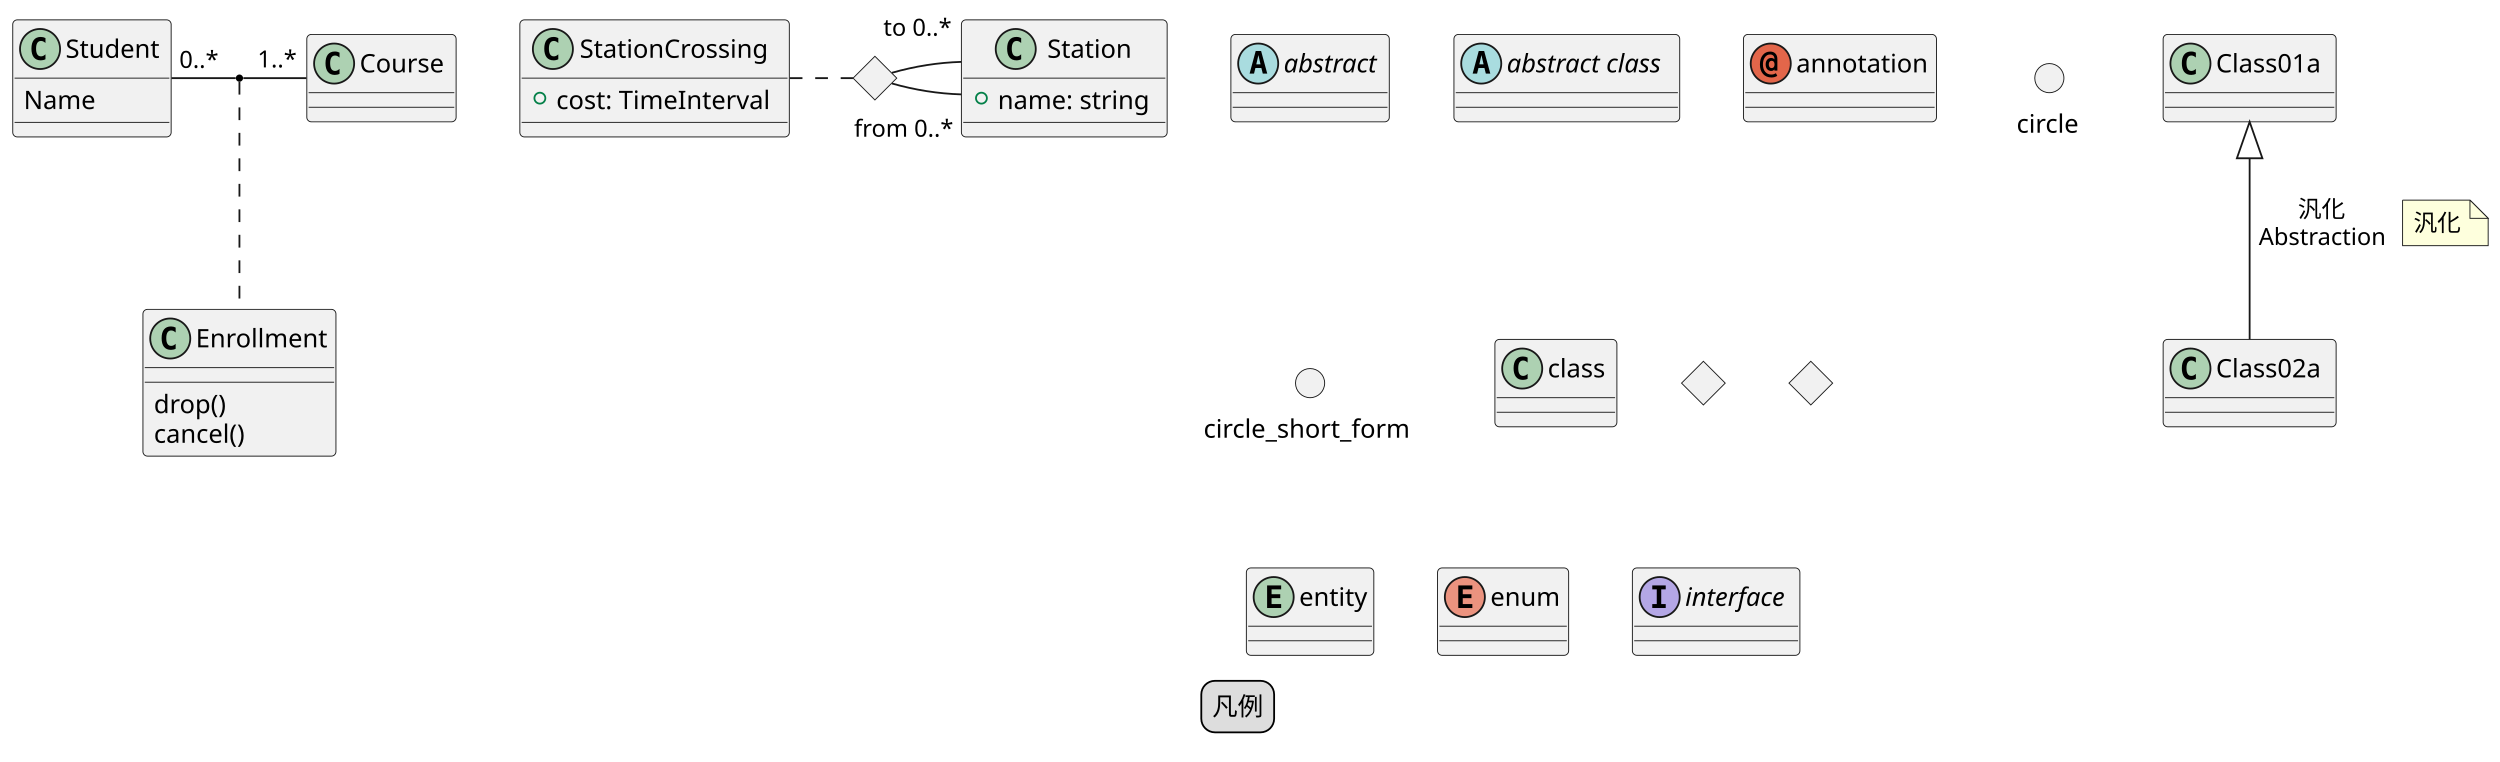
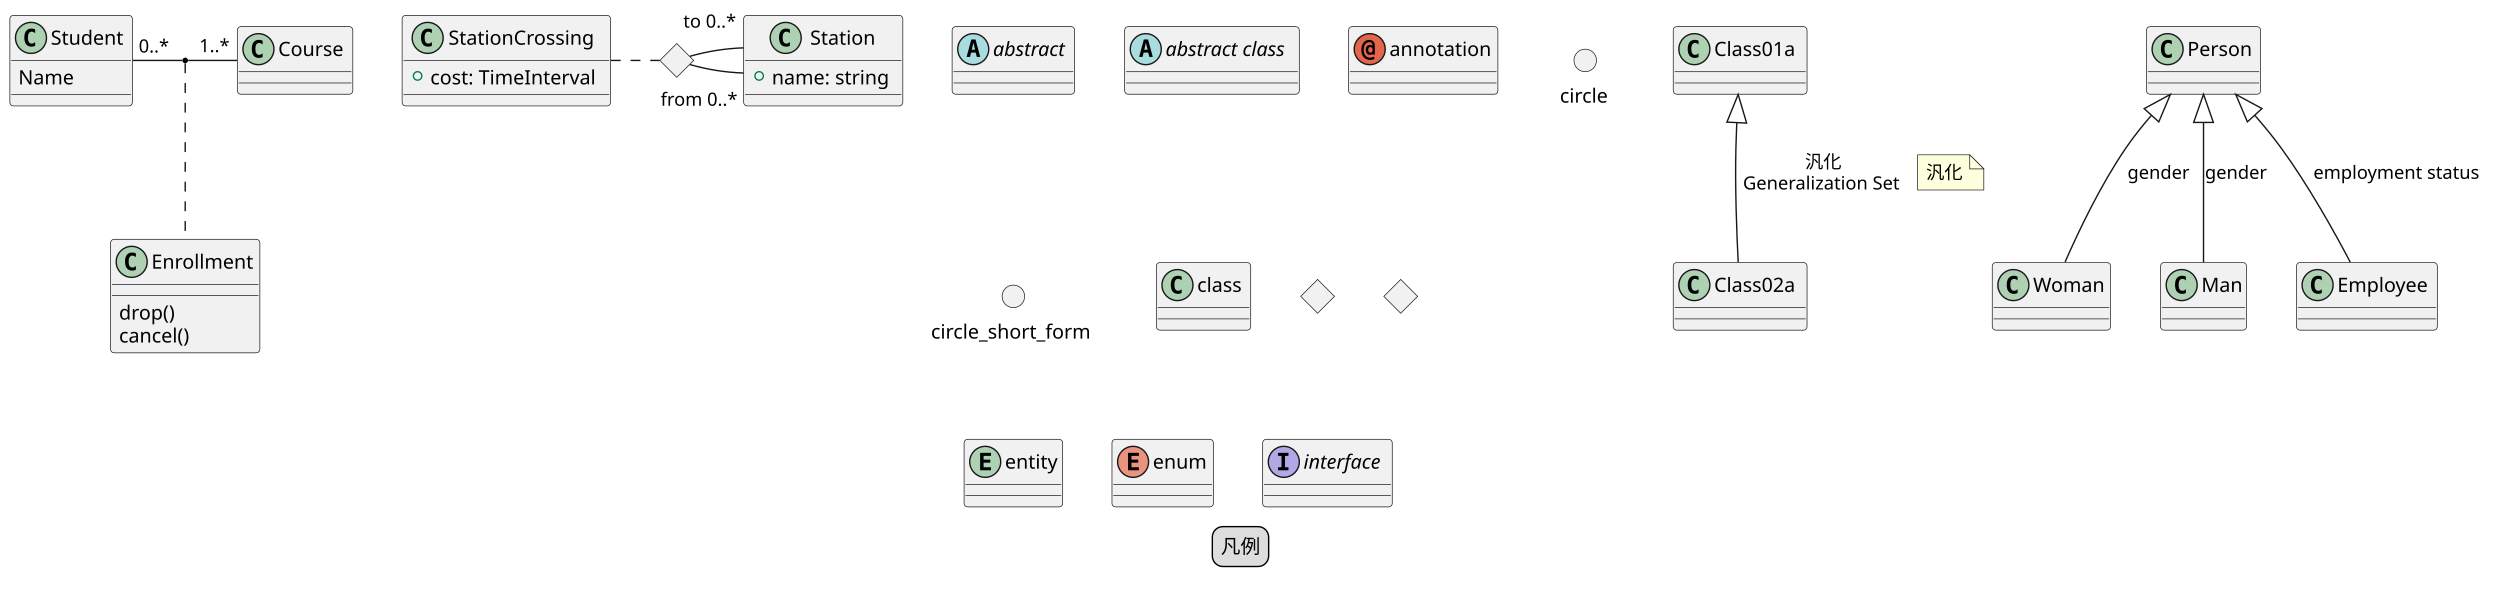
- <svg xmlns="http://www.w3.org/2000/svg" contentStyleType="text/css" height="418px" preserveAspectRatio="none" style="width:1373px;height:418px;background:#FFFFFF;" version="1.1" viewBox="0 0 1373 418" width="1373px" zoomAndPan="magnify">
+ <svg xmlns="http://www.w3.org/2000/svg" contentStyleType="text/css" height="418px" preserveAspectRatio="none" style="width:1775px;height:418px;background:#FFFFFF;" version="1.1" viewBox="0 0 1775 418" width="1775px" zoomAndPan="magnify">
  <defs />
  <g>
    <g id="elem_abstract">
      <rect codeLine="5" fill="#F1F1F1" height="48" id="abstract" rx="2.5" ry="2.5" style="stroke:#181818;stroke-width:0.5;" width="87" x="676" y="18.909" />
      <ellipse cx="691" cy="34.909" fill="#A9DCDF" rx="11" ry="11" style="stroke:#181818;stroke-width:1.0;" />
      <path d="M691.109,30.253 L689.953,35.331 L692.281,35.331 L691.109,30.253 Z M689.625,28.019 L692.609,28.019 L695.969,40.409 L693.516,40.409 L692.75,37.347 L689.469,37.347 L688.719,40.409 L686.281,40.409 L689.625,28.019 Z " fill="#000000" />
      <text fill="#000000" font-family="sans-serif" font-size="14" font-style="italic" lengthAdjust="spacing" textLength="55" x="705" y="39.756">abstract</text>
      <line style="stroke:#181818;stroke-width:0.5;" x1="677" x2="762" y1="50.909" y2="50.909" />
      <line style="stroke:#181818;stroke-width:0.5;" x1="677" x2="762" y1="58.909" y2="58.909" />
    </g>
    <g id="elem_abstract class">
      <rect codeLine="6" fill="#F1F1F1" height="48" id="abstract class" rx="2.5" ry="2.5" style="stroke:#181818;stroke-width:0.5;" width="124" x="798.5" y="18.909" />
      <ellipse cx="813.5" cy="34.909" fill="#A9DCDF" rx="11" ry="11" style="stroke:#181818;stroke-width:1.0;" />
      <path d="M813.609,30.253 L812.453,35.331 L814.781,35.331 L813.609,30.253 Z M812.125,28.019 L815.109,28.019 L818.469,40.409 L816.016,40.409 L815.25,37.347 L811.969,37.347 L811.219,40.409 L808.781,40.409 L812.125,28.019 Z " fill="#000000" />
      <text fill="#000000" font-family="sans-serif" font-size="14" font-style="italic" lengthAdjust="spacing" textLength="92" x="827.5" y="39.756">abstract class</text>
      <line style="stroke:#181818;stroke-width:0.5;" x1="799.5" x2="921.5" y1="50.909" y2="50.909" />
      <line style="stroke:#181818;stroke-width:0.5;" x1="799.5" x2="921.5" y1="58.909" y2="58.909" />
    </g>
    <g id="elem_annotation">
      <rect codeLine="7" fill="#F1F1F1" height="48" id="annotation" rx="2.5" ry="2.5" style="stroke:#181818;stroke-width:0.5;" width="106" x="957.5" y="18.909" />
      <ellipse cx="972.5" cy="34.909" fill="#E3664A" rx="11" ry="11" style="stroke:#181818;stroke-width:1.0;" />
      <path d="M974.578,35.378 Q974.578,34.441 974.156,33.909 Q973.734,33.378 972.984,33.378 Q972.25,33.378 971.828,33.909 Q971.422,34.441 971.422,35.378 Q971.422,36.331 971.828,36.862 Q972.25,37.394 972.984,37.394 Q973.734,37.394 974.156,36.862 Q974.578,36.331 974.578,35.378 Z M976.125,38.784 L974.5,38.784 L974.5,38.112 Q974.172,38.55 973.75,38.753 Q973.328,38.956 972.719,38.956 Q971.359,38.956 970.531,37.987 Q969.703,37.003 969.703,35.378 Q969.703,33.784 970.531,32.816 Q971.359,31.831 972.719,31.831 Q973.312,31.831 973.766,32.034 Q974.219,32.237 974.5,32.628 L974.5,32.284 Q974.5,31.159 973.875,30.55 Q973.25,29.925 972.109,29.925 Q970.391,29.925 969.297,31.456 Q968.203,32.972 968.203,35.409 Q968.203,37.956 969.453,39.456 Q970.719,40.956 972.828,40.956 Q973.484,40.956 974.109,40.769 Q974.734,40.581 975.312,40.191 L976.078,41.644 Q975.406,42.097 974.609,42.316 Q973.812,42.55 972.906,42.55 Q970,42.55 968.266,40.612 Q966.547,38.691 966.547,35.409 Q966.547,32.191 968.094,30.269 Q969.656,28.331 972.219,28.331 Q974.016,28.331 975.062,29.425 Q976.125,30.519 976.125,32.394 L976.125,38.784 Z " fill="#000000" />
      <text fill="#000000" font-family="sans-serif" font-size="14" lengthAdjust="spacing" textLength="74" x="986.5" y="39.756">annotation</text>
      <line style="stroke:#181818;stroke-width:0.5;" x1="958.5" x2="1062.5" y1="50.909" y2="50.909" />
      <line style="stroke:#181818;stroke-width:0.5;" x1="958.5" x2="1062.5" y1="58.909" y2="58.909" />
    </g>
    <g id="elem_circle">
      <ellipse cx="1125.5" cy="42.909" fill="#F1F1F1" rx="8" ry="8" style="stroke:#181818;stroke-width:0.5;" />
      <text fill="#000000" font-family="sans-serif" font-size="14" lengthAdjust="spacing" textLength="36" x="1107.5" y="72.904">circle</text>
    </g>
    <g id="elem_circle_short_form">
      <ellipse cx="719.5" cy="210.409" fill="#F1F1F1" rx="8" ry="8" style="stroke:#181818;stroke-width:0.5;" />
      <text fill="#000000" font-family="sans-serif" font-size="14" lengthAdjust="spacing" textLength="117" x="661" y="240.405">circle_short_form</text>
    </g>
    <g id="elem_class">
      <rect codeLine="10" fill="#F1F1F1" height="48" id="class" rx="2.5" ry="2.5" style="stroke:#181818;stroke-width:0.5;" width="67" x="821" y="186.409" />
      <ellipse cx="836" cy="202.409" fill="#ADD1B2" rx="11" ry="11" style="stroke:#181818;stroke-width:1.0;" />
      <path d="M838.969,208.05 Q838.391,208.347 837.75,208.488 Q837.109,208.644 836.406,208.644 Q833.906,208.644 832.578,207.003 Q831.266,205.347 831.266,202.222 Q831.266,199.097 832.578,197.441 Q833.906,195.784 836.406,195.784 Q837.109,195.784 837.75,195.941 Q838.406,196.097 838.969,196.394 L838.969,199.113 Q838.344,198.534 837.75,198.269 Q837.156,197.988 836.531,197.988 Q835.188,197.988 834.5,199.066 Q833.812,200.128 833.812,202.222 Q833.812,204.316 834.5,205.394 Q835.188,206.456 836.531,206.456 Q837.156,206.456 837.75,206.191 Q838.344,205.909 838.969,205.331 L838.969,208.05 Z " fill="#000000" />
      <text fill="#000000" font-family="sans-serif" font-size="14" lengthAdjust="spacing" textLength="35" x="850" y="207.256">class</text>
      <line style="stroke:#181818;stroke-width:0.5;" x1="822" x2="887" y1="218.409" y2="218.409" />
      <line style="stroke:#181818;stroke-width:0.5;" x1="822" x2="887" y1="226.409" y2="226.409" />
    </g>
    <g id="elem_diamond">
      <polygon fill="#F1F1F1" points="935.5,198.409,947.5,210.409,935.5,222.409,923.5,210.409,935.5,198.409" style="stroke:#181818;stroke-width:0.5;" />
    </g>
    <polygon fill="#F1F1F1" points="994.5,198.409,1006.5,210.409,994.5,222.409,982.5,210.409,994.5,198.409" style="stroke:#181818;stroke-width:0.5;" />
    <g id="elem_entity">
      <rect codeLine="13" fill="#F1F1F1" height="48" id="entity" rx="2.5" ry="2.5" style="stroke:#181818;stroke-width:0.5;" width="70" x="684.5" y="311.909" />
      <ellipse cx="699.5" cy="327.909" fill="#ADD1B2" rx="11" ry="11" style="stroke:#181818;stroke-width:1.0;" />
      <path d="M703.609,333.909 L695.891,333.909 L695.891,321.519 L703.609,321.519 L703.609,323.675 L698.344,323.675 L698.344,326.347 L703.109,326.347 L703.109,328.503 L698.344,328.503 L698.344,331.753 L703.609,331.753 L703.609,333.909 Z " fill="#000000" />
      <text fill="#000000" font-family="sans-serif" font-size="14" lengthAdjust="spacing" textLength="38" x="713.5" y="332.756">entity</text>
      <line style="stroke:#181818;stroke-width:0.5;" x1="685.5" x2="753.5" y1="343.909" y2="343.909" />
      <line style="stroke:#181818;stroke-width:0.5;" x1="685.5" x2="753.5" y1="351.909" y2="351.909" />
    </g>
    <g id="elem_enum">
      <rect codeLine="14" fill="#F1F1F1" height="48" id="enum" rx="2.5" ry="2.5" style="stroke:#181818;stroke-width:0.5;" width="72" x="789.5" y="311.909" />
      <ellipse cx="804.5" cy="327.909" fill="#EB937F" rx="11" ry="11" style="stroke:#181818;stroke-width:1.0;" />
      <path d="M808.609,333.909 L800.891,333.909 L800.891,321.519 L808.609,321.519 L808.609,323.675 L803.344,323.675 L803.344,326.347 L808.109,326.347 L808.109,328.503 L803.344,328.503 L803.344,331.753 L808.609,331.753 L808.609,333.909 Z " fill="#000000" />
      <text fill="#000000" font-family="sans-serif" font-size="14" lengthAdjust="spacing" textLength="40" x="818.5" y="332.756">enum</text>
      <line style="stroke:#181818;stroke-width:0.5;" x1="790.5" x2="860.5" y1="343.909" y2="343.909" />
      <line style="stroke:#181818;stroke-width:0.5;" x1="790.5" x2="860.5" y1="351.909" y2="351.909" />
    </g>
    <g id="elem_interface">
      <rect codeLine="15" fill="#F1F1F1" height="48" id="interface" rx="2.5" ry="2.5" style="stroke:#181818;stroke-width:0.5;" width="92" x="896.5" y="311.909" />
      <ellipse cx="911.5" cy="327.909" fill="#B4A7E5" rx="11" ry="11" style="stroke:#181818;stroke-width:1.0;" />
      <path d="M907.422,323.675 L907.422,321.519 L914.812,321.519 L914.812,323.675 L912.344,323.675 L912.344,331.753 L914.812,331.753 L914.812,333.909 L907.422,333.909 L907.422,331.753 L909.891,331.753 L909.891,323.675 L907.422,323.675 Z " fill="#000000" />
      <text fill="#000000" font-family="sans-serif" font-size="14" font-style="italic" lengthAdjust="spacing" textLength="60" x="925.5" y="332.756">interface</text>
      <line style="stroke:#181818;stroke-width:0.5;" x1="897.5" x2="987.5" y1="343.909" y2="343.909" />
      <line style="stroke:#181818;stroke-width:0.5;" x1="897.5" x2="987.5" y1="351.909" y2="351.909" />
    </g>
    <g id="elem_Class01a">
      <rect fill="#F1F1F1" height="48" id="Class01a" rx="2.5" ry="2.5" style="stroke:#181818;stroke-width:0.5;" width="95" x="1188" y="18.909" />
      <ellipse cx="1203" cy="34.909" fill="#ADD1B2" rx="11" ry="11" style="stroke:#181818;stroke-width:1.0;" />
      <path d="M1205.969,40.55 Q1205.391,40.847 1204.75,40.987 Q1204.109,41.144 1203.406,41.144 Q1200.906,41.144 1199.578,39.503 Q1198.266,37.847 1198.266,34.722 Q1198.266,31.597 1199.578,29.941 Q1200.906,28.284 1203.406,28.284 Q1204.109,28.284 1204.75,28.441 Q1205.406,28.597 1205.969,28.894 L1205.969,31.613 Q1205.344,31.034 1204.75,30.769 Q1204.156,30.488 1203.531,30.488 Q1202.188,30.488 1201.5,31.566 Q1200.812,32.628 1200.812,34.722 Q1200.812,36.816 1201.5,37.894 Q1202.188,38.956 1203.531,38.956 Q1204.156,38.956 1204.75,38.691 Q1205.344,38.409 1205.969,37.831 L1205.969,40.55 Z " fill="#000000" />
      <text fill="#000000" font-family="sans-serif" font-size="14" lengthAdjust="spacing" textLength="63" x="1217" y="39.756">Class01a</text>
      <line style="stroke:#181818;stroke-width:0.5;" x1="1189" x2="1282" y1="50.909" y2="50.909" />
      <line style="stroke:#181818;stroke-width:0.5;" x1="1189" x2="1282" y1="58.909" y2="58.909" />
    </g>
    <g id="elem_Class02a">
      <rect fill="#F1F1F1" height="48" id="Class02a" rx="2.5" ry="2.5" style="stroke:#181818;stroke-width:0.5;" width="95" x="1188" y="186.409" />
      <ellipse cx="1203" cy="202.409" fill="#ADD1B2" rx="11" ry="11" style="stroke:#181818;stroke-width:1.0;" />
      <path d="M1205.969,208.05 Q1205.391,208.347 1204.75,208.488 Q1204.109,208.644 1203.406,208.644 Q1200.906,208.644 1199.578,207.003 Q1198.266,205.347 1198.266,202.222 Q1198.266,199.097 1199.578,197.441 Q1200.906,195.784 1203.406,195.784 Q1204.109,195.784 1204.75,195.941 Q1205.406,196.097 1205.969,196.394 L1205.969,199.113 Q1205.344,198.534 1204.75,198.269 Q1204.156,197.988 1203.531,197.988 Q1202.188,197.988 1201.5,199.066 Q1200.812,200.128 1200.812,202.222 Q1200.812,204.316 1201.5,205.394 Q1202.188,206.456 1203.531,206.456 Q1204.156,206.456 1204.75,206.191 Q1205.344,205.909 1205.969,205.331 L1205.969,208.05 Z " fill="#000000" />
      <text fill="#000000" font-family="sans-serif" font-size="14" lengthAdjust="spacing" textLength="63" x="1217" y="207.256">Class02a</text>
      <line style="stroke:#181818;stroke-width:0.5;" x1="1189" x2="1282" y1="218.409" y2="218.409" />
      <line style="stroke:#181818;stroke-width:0.5;" x1="1189" x2="1282" y1="226.409" y2="226.409" />
    </g>
+     <g id="elem_Person">
+       <rect fill="#F1F1F1" height="48" id="Person" rx="2.5" ry="2.5" style="stroke:#181818;stroke-width:0.5;" width="81" x="1524" y="18.909" />
+       <ellipse cx="1539" cy="34.909" fill="#ADD1B2" rx="11" ry="11" style="stroke:#181818;stroke-width:1.0;" />
+       <path d="M1541.969,40.55 Q1541.391,40.847 1540.75,40.987 Q1540.109,41.144 1539.406,41.144 Q1536.906,41.144 1535.578,39.503 Q1534.266,37.847 1534.266,34.722 Q1534.266,31.597 1535.578,29.941 Q1536.906,28.284 1539.406,28.284 Q1540.109,28.284 1540.75,28.441 Q1541.406,28.597 1541.969,28.894 L1541.969,31.613 Q1541.344,31.034 1540.75,30.769 Q1540.156,30.488 1539.531,30.488 Q1538.188,30.488 1537.5,31.566 Q1536.812,32.628 1536.812,34.722 Q1536.812,36.816 1537.5,37.894 Q1538.188,38.956 1539.531,38.956 Q1540.156,38.956 1540.75,38.691 Q1541.344,38.409 1541.969,37.831 L1541.969,40.55 Z " fill="#000000" />
+       <text fill="#000000" font-family="sans-serif" font-size="14" lengthAdjust="spacing" textLength="49" x="1553" y="39.756">Person</text>
+       <line style="stroke:#181818;stroke-width:0.5;" x1="1525" x2="1604" y1="50.909" y2="50.909" />
+       <line style="stroke:#181818;stroke-width:0.5;" x1="1525" x2="1604" y1="58.909" y2="58.909" />
+     </g>
+     <g id="elem_Woman">
+       <rect fill="#F1F1F1" height="48" id="Woman" rx="2.5" ry="2.5" style="stroke:#181818;stroke-width:0.5;" width="84" x="1414.5" y="186.409" />
+       <ellipse cx="1429.5" cy="202.409" fill="#ADD1B2" rx="11" ry="11" style="stroke:#181818;stroke-width:1.0;" />
+       <path d="M1432.469,208.05 Q1431.891,208.347 1431.25,208.488 Q1430.609,208.644 1429.906,208.644 Q1427.406,208.644 1426.078,207.003 Q1424.766,205.347 1424.766,202.222 Q1424.766,199.097 1426.078,197.441 Q1427.406,195.784 1429.906,195.784 Q1430.609,195.784 1431.25,195.941 Q1431.906,196.097 1432.469,196.394 L1432.469,199.113 Q1431.844,198.534 1431.25,198.269 Q1430.656,197.988 1430.031,197.988 Q1428.688,197.988 1428,199.066 Q1427.312,200.128 1427.312,202.222 Q1427.312,204.316 1428,205.394 Q1428.688,206.456 1430.031,206.456 Q1430.656,206.456 1431.25,206.191 Q1431.844,205.909 1432.469,205.331 L1432.469,208.05 Z " fill="#000000" />
+       <text fill="#000000" font-family="sans-serif" font-size="14" lengthAdjust="spacing" textLength="52" x="1443.5" y="207.256">Woman</text>
+       <line style="stroke:#181818;stroke-width:0.5;" x1="1415.5" x2="1497.5" y1="218.409" y2="218.409" />
+       <line style="stroke:#181818;stroke-width:0.5;" x1="1415.5" x2="1497.5" y1="226.409" y2="226.409" />
+     </g>
+     <g id="elem_Man">
+       <rect fill="#F1F1F1" height="48" id="Man" rx="2.5" ry="2.5" style="stroke:#181818;stroke-width:0.5;" width="61" x="1534" y="186.409" />
+       <ellipse cx="1549" cy="202.409" fill="#ADD1B2" rx="11" ry="11" style="stroke:#181818;stroke-width:1.0;" />
+       <path d="M1551.969,208.05 Q1551.391,208.347 1550.75,208.488 Q1550.109,208.644 1549.406,208.644 Q1546.906,208.644 1545.578,207.003 Q1544.266,205.347 1544.266,202.222 Q1544.266,199.097 1545.578,197.441 Q1546.906,195.784 1549.406,195.784 Q1550.109,195.784 1550.75,195.941 Q1551.406,196.097 1551.969,196.394 L1551.969,199.113 Q1551.344,198.534 1550.75,198.269 Q1550.156,197.988 1549.531,197.988 Q1548.188,197.988 1547.5,199.066 Q1546.812,200.128 1546.812,202.222 Q1546.812,204.316 1547.5,205.394 Q1548.188,206.456 1549.531,206.456 Q1550.156,206.456 1550.75,206.191 Q1551.344,205.909 1551.969,205.331 L1551.969,208.05 Z " fill="#000000" />
+       <text fill="#000000" font-family="sans-serif" font-size="14" lengthAdjust="spacing" textLength="29" x="1563" y="207.256">Man</text>
+       <line style="stroke:#181818;stroke-width:0.5;" x1="1535" x2="1594" y1="218.409" y2="218.409" />
+       <line style="stroke:#181818;stroke-width:0.5;" x1="1535" x2="1594" y1="226.409" y2="226.409" />
+     </g>
+     <g id="elem_Employee">
+       <rect fill="#F1F1F1" height="48" id="Employee" rx="2.5" ry="2.5" style="stroke:#181818;stroke-width:0.5;" width="100" x="1630.5" y="186.409" />
+       <ellipse cx="1645.5" cy="202.409" fill="#ADD1B2" rx="11" ry="11" style="stroke:#181818;stroke-width:1.0;" />
+       <path d="M1648.469,208.05 Q1647.891,208.347 1647.25,208.488 Q1646.609,208.644 1645.906,208.644 Q1643.406,208.644 1642.078,207.003 Q1640.766,205.347 1640.766,202.222 Q1640.766,199.097 1642.078,197.441 Q1643.406,195.784 1645.906,195.784 Q1646.609,195.784 1647.25,195.941 Q1647.906,196.097 1648.469,196.394 L1648.469,199.113 Q1647.844,198.534 1647.25,198.269 Q1646.656,197.988 1646.031,197.988 Q1644.688,197.988 1644,199.066 Q1643.312,200.128 1643.312,202.222 Q1643.312,204.316 1644,205.394 Q1644.688,206.456 1646.031,206.456 Q1646.656,206.456 1647.25,206.191 Q1647.844,205.909 1648.469,205.331 L1648.469,208.05 Z " fill="#000000" />
+       <text fill="#000000" font-family="sans-serif" font-size="14" lengthAdjust="spacing" textLength="68" x="1659.5" y="207.256">Employee</text>
+       <line style="stroke:#181818;stroke-width:0.5;" x1="1631.5" x2="1729.5" y1="218.409" y2="218.409" />
+       <line style="stroke:#181818;stroke-width:0.5;" x1="1631.5" x2="1729.5" y1="226.409" y2="226.409" />
+     </g>
    <g id="elem_Student">
-       <rect codeLine="23" fill="#F1F1F1" height="64.297" id="Student" rx="2.5" ry="2.5" style="stroke:#181818;stroke-width:0.5;" width="87" x="7" y="10.909" />
+       <rect codeLine="27" fill="#F1F1F1" height="64.297" id="Student" rx="2.5" ry="2.5" style="stroke:#181818;stroke-width:0.5;" width="87" x="7" y="10.909" />
      <ellipse cx="22" cy="26.909" fill="#ADD1B2" rx="11" ry="11" style="stroke:#181818;stroke-width:1.0;" />
      <path d="M24.969,32.55 Q24.391,32.847 23.75,32.987 Q23.109,33.144 22.406,33.144 Q19.906,33.144 18.578,31.503 Q17.266,29.847 17.266,26.722 Q17.266,23.597 18.578,21.941 Q19.906,20.284 22.406,20.284 Q23.109,20.284 23.75,20.441 Q24.406,20.597 24.969,20.894 L24.969,23.613 Q24.344,23.034 23.75,22.769 Q23.156,22.488 22.531,22.488 Q21.188,22.488 20.5,23.566 Q19.812,24.628 19.812,26.722 Q19.812,28.816 20.5,29.894 Q21.188,30.956 22.531,30.956 Q23.156,30.956 23.75,30.691 Q24.344,30.409 24.969,29.831 L24.969,32.55 Z " fill="#000000" />
      <text fill="#000000" font-family="sans-serif" font-size="14" lengthAdjust="spacing" textLength="55" x="36" y="31.756">Student</text>
      <line style="stroke:#181818;stroke-width:0.5;" x1="8" x2="93" y1="42.909" y2="42.909" />
      <text fill="#000000" font-family="sans-serif" font-size="14" lengthAdjust="spacing" textLength="40" x="13" y="59.904">Name</text>
      <line style="stroke:#181818;stroke-width:0.5;" x1="8" x2="93" y1="67.206" y2="67.206" />
    </g>
    <g id="elem_Course">
      <rect fill="#F1F1F1" height="48" id="Course" rx="2.5" ry="2.5" style="stroke:#181818;stroke-width:0.5;" width="82" x="168.5" y="18.909" />
      <ellipse cx="183.5" cy="34.909" fill="#ADD1B2" rx="11" ry="11" style="stroke:#181818;stroke-width:1.0;" />
      <path d="M186.469,40.55 Q185.891,40.847 185.25,40.987 Q184.609,41.144 183.906,41.144 Q181.406,41.144 180.078,39.503 Q178.766,37.847 178.766,34.722 Q178.766,31.597 180.078,29.941 Q181.406,28.284 183.906,28.284 Q184.609,28.284 185.25,28.441 Q185.906,28.597 186.469,28.894 L186.469,31.613 Q185.844,31.034 185.25,30.769 Q184.656,30.488 184.031,30.488 Q182.688,30.488 182,31.566 Q181.312,32.628 181.312,34.722 Q181.312,36.816 182,37.894 Q182.688,38.956 184.031,38.956 Q184.656,38.956 185.25,38.691 Q185.844,38.409 186.469,37.831 L186.469,40.55 Z " fill="#000000" />
      <text fill="#000000" font-family="sans-serif" font-size="14" lengthAdjust="spacing" textLength="50" x="197.5" y="39.756">Course</text>
      <line style="stroke:#181818;stroke-width:0.5;" x1="169.5" x2="249.5" y1="50.909" y2="50.909" />
      <line style="stroke:#181818;stroke-width:0.5;" x1="169.5" x2="249.5" y1="58.909" y2="58.909" />
    </g>
    <g id="elem_Enrollment">
-       <rect codeLine="28" fill="#F1F1F1" height="80.594" id="Enrollment" rx="2.5" ry="2.5" style="stroke:#181818;stroke-width:0.5;" width="106" x="78.5" y="169.909" />
+       <rect codeLine="32" fill="#F1F1F1" height="80.594" id="Enrollment" rx="2.5" ry="2.5" style="stroke:#181818;stroke-width:0.5;" width="106" x="78.5" y="169.909" />
      <ellipse cx="93.5" cy="185.909" fill="#ADD1B2" rx="11" ry="11" style="stroke:#181818;stroke-width:1.0;" />
      <path d="M96.469,191.55 Q95.891,191.847 95.25,191.988 Q94.609,192.144 93.906,192.144 Q91.406,192.144 90.078,190.503 Q88.766,188.847 88.766,185.722 Q88.766,182.597 90.078,180.941 Q91.406,179.284 93.906,179.284 Q94.609,179.284 95.25,179.441 Q95.906,179.597 96.469,179.894 L96.469,182.613 Q95.844,182.034 95.25,181.769 Q94.656,181.488 94.031,181.488 Q92.688,181.488 92,182.566 Q91.312,183.628 91.312,185.722 Q91.312,187.816 92,188.894 Q92.688,189.956 94.031,189.956 Q94.656,189.956 95.25,189.691 Q95.844,189.409 96.469,188.831 L96.469,191.55 Z " fill="#000000" />
      <text fill="#000000" font-family="sans-serif" font-size="14" lengthAdjust="spacing" textLength="74" x="107.5" y="190.756">Enrollment</text>
      <line style="stroke:#181818;stroke-width:0.5;" x1="79.5" x2="183.5" y1="201.909" y2="201.909" />
      <line style="stroke:#181818;stroke-width:0.5;" x1="79.5" x2="183.5" y1="209.909" y2="209.909" />
      <text fill="#000000" font-family="sans-serif" font-size="14" lengthAdjust="spacing" textLength="42" x="84.5" y="226.905">drop()</text>
      <text fill="#000000" font-family="sans-serif" font-size="14" lengthAdjust="spacing" textLength="55" x="84.5" y="243.201">cancel()</text>
    </g>
    <ellipse cx="131.5" cy="42.909" fill="#000000" rx="2" ry="2" style="stroke:none;stroke-width:1.0;" />
    <g id="elem_Station">
-       <rect codeLine="33" fill="#F1F1F1" height="64.297" id="Station" rx="2.5" ry="2.5" style="stroke:#181818;stroke-width:0.5;" width="113" x="528" y="10.909" />
+       <rect codeLine="37" fill="#F1F1F1" height="64.297" id="Station" rx="2.5" ry="2.5" style="stroke:#181818;stroke-width:0.5;" width="113" x="528" y="10.909" />
      <ellipse cx="557.85" cy="26.909" fill="#ADD1B2" rx="11" ry="11" style="stroke:#181818;stroke-width:1.0;" />
      <path d="M560.819,32.55 Q560.241,32.847 559.6,32.987 Q558.959,33.144 558.256,33.144 Q555.756,33.144 554.428,31.503 Q553.116,29.847 553.116,26.722 Q553.116,23.597 554.428,21.941 Q555.756,20.284 558.256,20.284 Q558.959,20.284 559.6,20.441 Q560.256,20.597 560.819,20.894 L560.819,23.613 Q560.194,23.034 559.6,22.769 Q559.006,22.488 558.381,22.488 Q557.038,22.488 556.35,23.566 Q555.663,24.628 555.663,26.722 Q555.663,28.816 556.35,29.894 Q557.038,30.956 558.381,30.956 Q559.006,30.956 559.6,30.691 Q560.194,30.409 560.819,29.831 L560.819,32.55 Z " fill="#000000" />
      <text fill="#000000" font-family="sans-serif" font-size="14" lengthAdjust="spacing" textLength="48" x="575.15" y="31.756">Station</text>
      <line style="stroke:#181818;stroke-width:0.5;" x1="529" x2="640" y1="42.909" y2="42.909" />
      <ellipse cx="539" cy="53.909" fill="none" rx="3" ry="3" style="stroke:#038048;stroke-width:1.0;" />
      <text fill="#000000" font-family="sans-serif" font-size="14" lengthAdjust="spacing" textLength="87" x="548" y="59.904">name: string</text>
      <line style="stroke:#181818;stroke-width:0.5;" x1="529" x2="640" y1="67.206" y2="67.206" />
    </g>
    <g id="elem_StationCrossing">
-       <rect codeLine="36" fill="#F1F1F1" height="64.297" id="StationCrossing" rx="2.5" ry="2.5" style="stroke:#181818;stroke-width:0.5;" width="148" x="285.5" y="10.909" />
+       <rect codeLine="40" fill="#F1F1F1" height="64.297" id="StationCrossing" rx="2.5" ry="2.5" style="stroke:#181818;stroke-width:0.5;" width="148" x="285.5" y="10.909" />
      <ellipse cx="303.65" cy="26.909" fill="#ADD1B2" rx="11" ry="11" style="stroke:#181818;stroke-width:1.0;" />
      <path d="M306.619,32.55 Q306.041,32.847 305.4,32.987 Q304.759,33.144 304.056,33.144 Q301.556,33.144 300.228,31.503 Q298.916,29.847 298.916,26.722 Q298.916,23.597 300.228,21.941 Q301.556,20.284 304.056,20.284 Q304.759,20.284 305.4,20.441 Q306.056,20.597 306.619,20.894 L306.619,23.613 Q305.994,23.034 305.4,22.769 Q304.806,22.488 304.181,22.488 Q302.837,22.488 302.15,23.566 Q301.462,24.628 301.462,26.722 Q301.462,28.816 302.15,29.894 Q302.837,30.956 304.181,30.956 Q304.806,30.956 305.4,30.691 Q305.994,30.409 306.619,29.831 L306.619,32.55 Z " fill="#000000" />
      <text fill="#000000" font-family="sans-serif" font-size="14" lengthAdjust="spacing" textLength="109" x="318.35" y="31.756">StationCrossing</text>
      <line style="stroke:#181818;stroke-width:0.5;" x1="286.5" x2="432.5" y1="42.909" y2="42.909" />
      <ellipse cx="296.5" cy="53.909" fill="none" rx="3" ry="3" style="stroke:#038048;stroke-width:1.0;" />
      <text fill="#000000" font-family="sans-serif" font-size="14" lengthAdjust="spacing" textLength="122" x="305.5" y="59.904">cost: TimeInterval</text>
      <line style="stroke:#181818;stroke-width:0.5;" x1="286.5" x2="432.5" y1="67.206" y2="67.206" />
    </g>
    <polygon fill="#F1F1F1" points="480.5,30.909,492.5,42.909,480.5,54.909,468.5,42.909,480.5,30.909" style="stroke:#181818;stroke-width:0.5;" />
    <g id="link_Class01a_Class02a">
-       <path codeLine="17" d="M1235.5,86.939 C1235.5,118.699 1235.5,160.679 1235.5,186.329 " fill="none" id="Class01a-backto-Class02a" style="stroke:#181818;stroke-width:1.0;" />
-       <polygon fill="none" points="1228.5,86.919,1235.5,66.919,1242.5,86.919,1228.5,86.919" style="stroke:#181818;stroke-width:1.0;" />
-       <text fill="#000000" font-family="sans-serif" font-size="13" lengthAdjust="spacing" textLength="26" x="1262" y="119.41">汎化</text>
-       <text fill="#000000" font-family="sans-serif" font-size="13" lengthAdjust="spacing" textLength="73" x="1240.5" y="134.543">Abstraction</text>
-       <path d="M1319.5,109.909 L1319.5,134.909 L1366.5,134.909 L1366.5,119.909 L1356.5,109.909 L1319.5,109.909 " fill="#FEFFDD" style="stroke:#181818;stroke-width:0.5;" />
-       <path d="M1356.5,109.909 L1356.5,119.909 L1366.5,119.909 L1356.5,109.909 " fill="#FEFFDD" style="stroke:#181818;stroke-width:0.5;" />
-       <text fill="#000000" font-family="sans-serif" font-size="13" lengthAdjust="spacing" textLength="26" x="1325.5" y="126.976">汎化</text>
-     </g>
-     <g id="link_Student_apoint113">
-       <path d="M94.16,42.909 C105.93,42.909 117.69,42.909 129.46,42.909 " fill="none" id="Student-apoint113" style="stroke:#181818;stroke-width:1.0;" />
+       <path codeLine="17" d="M1233.11,87.089 C1232.86,93.079 1232.64,99.139 1232.5,104.909 C1231.81,132.849 1233.04,164.989 1234.12,186.169 " fill="none" id="Class01a-backto-Class02a" style="stroke:#181818;stroke-width:1.0;" />
+       <polygon fill="none" points="1226.12,86.709,1234.09,67.069,1240.11,87.389,1226.12,86.709" style="stroke:#181818;stroke-width:1.0;" />
+       <text fill="#000000" font-family="sans-serif" font-size="13" lengthAdjust="spacing" textLength="26" x="1281.5" y="119.41">汎化</text>
+       <text fill="#000000" font-family="sans-serif" font-size="13" lengthAdjust="spacing" textLength="118" x="1237.5" y="134.543">Generalization Set</text>
+       <path d="M1361.5,109.909 L1361.5,134.909 L1408.5,134.909 L1408.5,119.909 L1398.5,109.909 L1361.5,109.909 " fill="#FEFFDD" style="stroke:#181818;stroke-width:0.5;" />
+       <path d="M1398.5,109.909 L1398.5,119.909 L1408.5,119.909 L1398.5,109.909 " fill="#FEFFDD" style="stroke:#181818;stroke-width:0.5;" />
+       <text fill="#000000" font-family="sans-serif" font-size="13" lengthAdjust="spacing" textLength="26" x="1367.5" y="126.976">汎化</text>
+     </g>
+     <g id="link_Person_Woman">
+       <path codeLine="22" d="M1527.36,82.049 C1521.04,89.359 1514.82,97.159 1509.5,104.909 C1491.54,131.069 1475.79,164.159 1466.22,186.009 " fill="none" id="Person-backto-Woman" style="stroke:#181818;stroke-width:1.0;" />
+       <polygon fill="none" points="1522.37,77.119,1541,67.019,1532.74,86.539,1522.37,77.119" style="stroke:#181818;stroke-width:1.0;" />
+       <text fill="#000000" font-family="sans-serif" font-size="13" lengthAdjust="spacing" textLength="45" x="1510.5" y="126.976">gender</text>
+     </g>
+     <g id="link_Person_Man">
+       <path codeLine="23" d="M1564.5,86.939 C1564.5,118.699 1564.5,160.679 1564.5,186.329 " fill="none" id="Person-backto-Man" style="stroke:#181818;stroke-width:1.0;" />
+       <polygon fill="none" points="1557.5,86.919,1564.5,66.919,1571.5,86.919,1557.5,86.919" style="stroke:#181818;stroke-width:1.0;" />
+       <text fill="#000000" font-family="sans-serif" font-size="13" lengthAdjust="spacing" textLength="45" x="1565.5" y="126.976">gender</text>
+     </g>
+     <g id="link_Person_Employee">
+       <path codeLine="24" d="M1600.84,81.819 C1607.34,89.249 1613.83,97.149 1619.5,104.909 C1638.83,131.369 1657.26,164.389 1668.7,186.139 " fill="none" id="Person-backto-Employee" style="stroke:#181818;stroke-width:1.0;" />
+       <polygon fill="none" points="1595.64,86.499,1587.37,66.989,1606,77.089,1595.64,86.499" style="stroke:#181818;stroke-width:1.0;" />
+       <text fill="#000000" font-family="sans-serif" font-size="13" lengthAdjust="spacing" textLength="125" x="1642.5" y="126.976">employment status</text>
+     </g>
+     <g id="link_Student_apoint127">
+       <path d="M94.16,42.909 C105.93,42.909 117.69,42.909 129.46,42.909 " fill="none" id="Student-apoint127" style="stroke:#181818;stroke-width:1.0;" />
      <text fill="#000000" font-family="sans-serif" font-size="13" lengthAdjust="spacing" textLength="23" x="98.47" y="37.29">0..*</text>
    </g>
-     <g id="link_apoint113_Course">
-       <path d="M133.63,42.909 C145.19,42.909 156.75,42.909 168.31,42.909 " fill="none" id="apoint113-Course" style="stroke:#181818;stroke-width:1.0;" />
+     <g id="link_apoint127_Course">
+       <path d="M133.63,42.909 C145.19,42.909 156.75,42.909 168.31,42.909 " fill="none" id="apoint127-Course" style="stroke:#181818;stroke-width:1.0;" />
      <text fill="#000000" font-family="sans-serif" font-size="13" lengthAdjust="spacing" textLength="23" x="141.415" y="37.02">1..*</text>
    </g>
-     <g id="link_apoint113_Enrollment">
-       <path d="M131.5,44.969 C131.5,54.349 131.5,124.179 131.5,169.779 " fill="none" id="apoint113-Enrollment" style="stroke:#181818;stroke-width:1.0;stroke-dasharray:7.0,7.0;" />
+     <g id="link_apoint127_Enrollment">
+       <path d="M131.5,44.969 C131.5,54.349 131.5,124.179 131.5,169.779 " fill="none" id="apoint127-Enrollment" style="stroke:#181818;stroke-width:1.0;stroke-dasharray:7.0,7.0;" />
    </g>
    <g id="link_StationCrossing_diamond1">
-       <path codeLine="40" d="M433.71,42.909 C445.28,42.909 456.86,42.909 468.44,42.909 " fill="none" id="StationCrossing-diamond1" style="stroke:#181818;stroke-width:1.0;stroke-dasharray:7.0,7.0;" />
+       <path codeLine="44" d="M433.71,42.909 C445.28,42.909 456.86,42.909 468.44,42.909 " fill="none" id="StationCrossing-diamond1" style="stroke:#181818;stroke-width:1.0;stroke-dasharray:7.0,7.0;" />
    </g>
    <g id="link_diamond1_Station">
-       <path codeLine="41" d="M489.84,45.849 C502.54,49.459 515.23,51.449 527.93,51.839 " fill="none" id="diamond1-Station" style="stroke:#181818;stroke-width:1.0;" />
+       <path codeLine="45" d="M489.84,45.849 C502.54,49.459 515.23,51.449 527.93,51.839 " fill="none" id="diamond1-Station" style="stroke:#181818;stroke-width:1.0;" />
      <text fill="#000000" font-family="sans-serif" font-size="13" lengthAdjust="spacing" textLength="57" x="469.047" y="75.09">from 0..*</text>
    </g>
    <g id="link_diamond1_Station">
-       <path codeLine="42" d="M489.84,39.969 C502.54,36.359 515.23,34.369 527.93,33.979 " fill="none" id="diamond1-Station-1" style="stroke:#181818;stroke-width:1.0;" />
+       <path codeLine="46" d="M489.84,39.969 C502.54,36.359 515.23,34.369 527.93,33.979 " fill="none" id="diamond1-Station-1" style="stroke:#181818;stroke-width:1.0;" />
      <text fill="#000000" font-family="sans-serif" font-size="13" lengthAdjust="spacing" textLength="40" x="485.141" y="19.633">to 0..*</text>
    </g>
-     <rect fill="#DDDDDD" height="28.297" rx="7.5" ry="7.5" style="stroke:#000000;stroke-width:1.0;" width="40" x="659.75" y="373.909" />
-     <text fill="#000000" font-family="sans-serif" font-size="14" lengthAdjust="spacing" textLength="28" x="665.75" y="392.904">凡例</text>
+     <rect fill="#DDDDDD" height="28.297" rx="7.5" ry="7.5" style="stroke:#000000;stroke-width:1.0;" width="40" x="860.75" y="373.909" />
+     <text fill="#000000" font-family="sans-serif" font-size="14" lengthAdjust="spacing" textLength="28" x="866.75" y="392.904">凡例</text>
  </g>
</svg>
